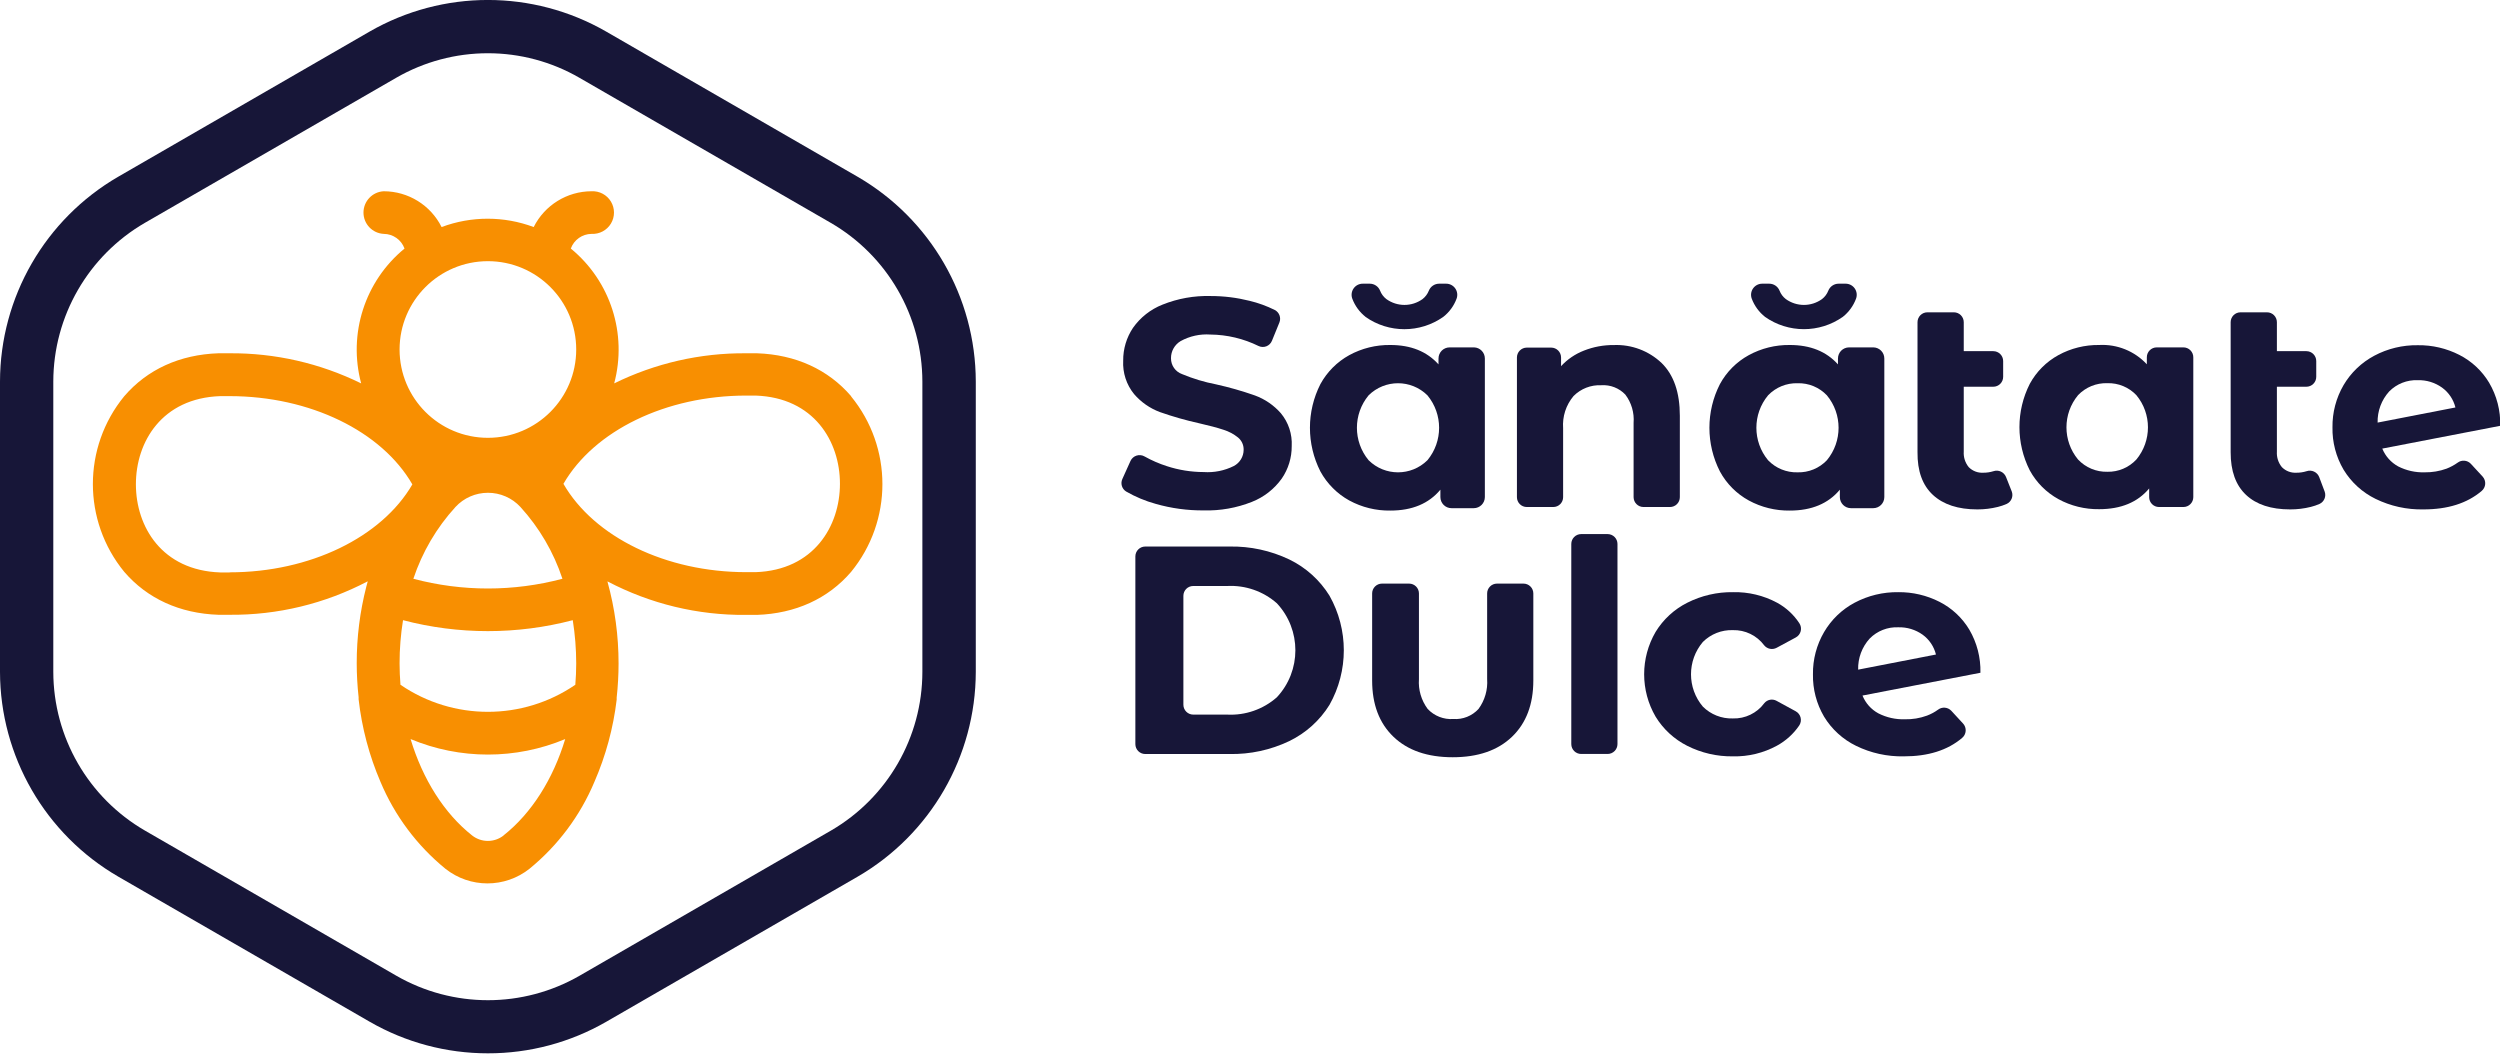
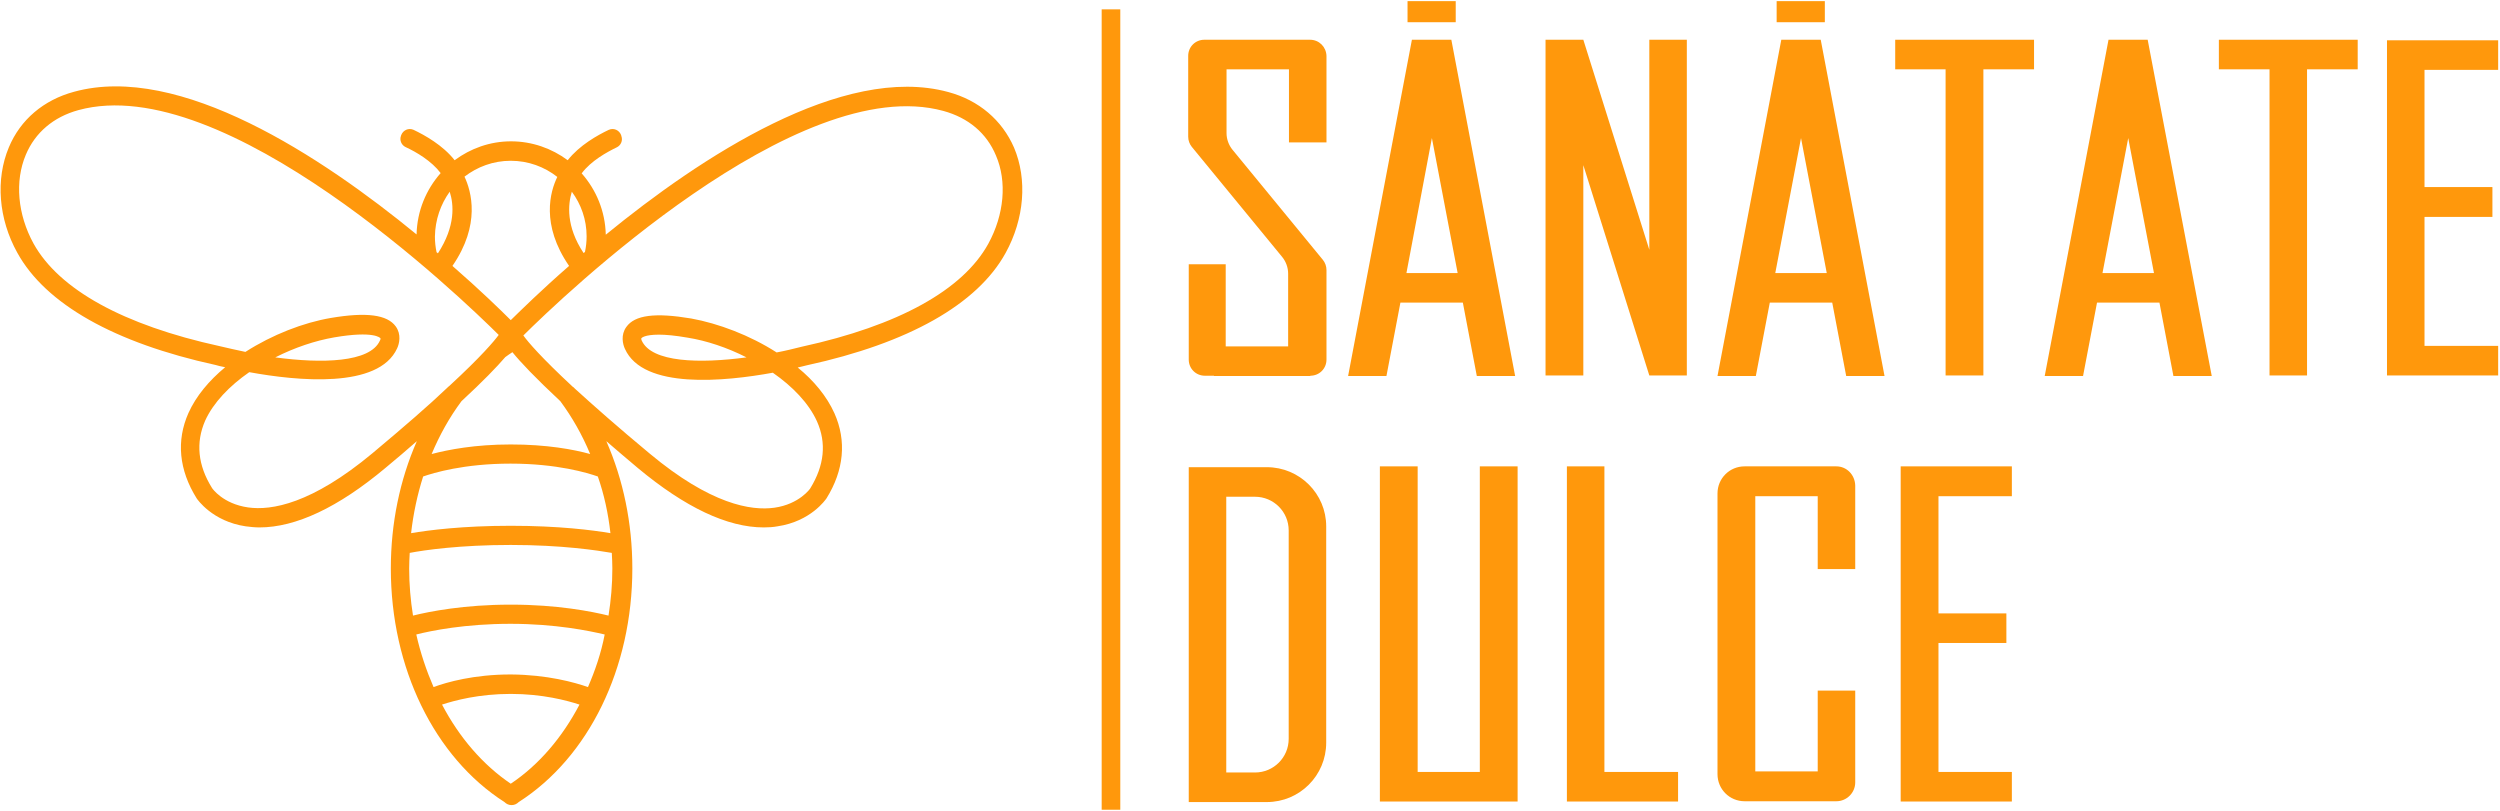
- <svg xmlns="http://www.w3.org/2000/svg" id="Layer_1" data-name="Layer 1" viewBox="0 0 449.79 189.51">
-   <defs>
-     <style>.cls-1{fill:#171638;}.cls-2{fill:#f88f01;}</style>
-   </defs>
-   <path class="cls-1" d="M238.83,554.63a42.54,42.54,0,0,1-21.28-5.69l-45.22-26.1A42.69,42.69,0,0,1,151.05,486V433.77a42.69,42.69,0,0,1,21.28-36.86l45.22-26.11a42.67,42.67,0,0,1,42.56,0l45.22,26.11a42.69,42.69,0,0,1,21.28,36.86V486a42.69,42.69,0,0,1-21.28,36.86l-45.22,26.1A42.54,42.54,0,0,1,238.83,554.63Zm0-179.93a33,33,0,0,0-16.49,4.41l-45.22,26.1a33.07,33.07,0,0,0-16.48,28.56V486a33.07,33.07,0,0,0,16.48,28.55l45.22,26.11a33.06,33.06,0,0,0,33,0l45.22-26.11A33.06,33.06,0,0,0,317,486V433.77a33.06,33.06,0,0,0-16.49-28.56l-45.22-26.1A32.89,32.89,0,0,0,238.83,374.7Z" transform="translate(-151.05 -365.12)" />
-   <path class="cls-2" d="M304.19,436.41c-4.14-4.82-10-7.49-16.94-7.73-.64,0-1.3,0-2,0a52.73,52.73,0,0,0-23.7,5.42,23.51,23.51,0,0,0-7.8-24.26,4,4,0,0,1,3.73-2.64,3.84,3.84,0,1,0,0-7.67,11.67,11.67,0,0,0-10.41,6.44,23.63,23.63,0,0,0-16.57,0,11.66,11.66,0,0,0-10.41-6.44,3.84,3.84,0,0,0,0,7.67,4,4,0,0,1,3.74,2.64,23.51,23.51,0,0,0-7.8,24.26,52.76,52.76,0,0,0-23.7-5.42c-.66,0-1.32,0-2,0-6.94.24-12.79,2.91-16.93,7.73a24.94,24.94,0,0,0,0,31.59c4.14,4.82,10,7.49,16.93,7.73.65,0,1.31,0,2,0a52.44,52.44,0,0,0,24.83-6l.05,0c-.08.31-.16.61-.25.92v0a55.33,55.33,0,0,0-1.73,13.8,56.44,56.44,0,0,0,.34,6.11c0,.13,0,.25,0,.37a52.6,52.6,0,0,0,3.94,14.87,40.35,40.35,0,0,0,11.66,15.61,12.17,12.17,0,0,0,15.16,0,40.35,40.35,0,0,0,11.66-15.61A52.62,52.62,0,0,0,262,491c0-.13,0-.25,0-.38a56.44,56.44,0,0,0,.34-6.11,55.07,55.07,0,0,0-2-14.76l.06,0a52.44,52.44,0,0,0,24.83,6c.66,0,1.32,0,2,0,6.94-.24,12.8-2.91,16.94-7.73a24.94,24.94,0,0,0,0-31.59Zm-65.36,17.37a7.93,7.93,0,0,1,5.85,2.55,35.93,35.93,0,0,1,7.56,12.92,52.25,52.25,0,0,1-26.82,0A36.05,36.05,0,0,1,233,456.33,7.94,7.94,0,0,1,238.83,453.78Zm-15.89,30.7a48.53,48.53,0,0,1,.62-7.78,60.17,60.17,0,0,0,30.54,0,49.71,49.71,0,0,1,.62,7.78c0,1.29-.06,2.57-.16,3.84a27.84,27.84,0,0,1-31.46,0C223,487.05,222.94,485.77,222.94,484.48Zm15.89-72.37A15.89,15.89,0,1,1,222.94,428,15.9,15.9,0,0,1,238.83,412.11Zm-46.46,56c-.57,0-1.14,0-1.7,0-10.48-.36-15.17-8.22-15.17-15.86s4.69-15.5,15.17-15.86l1.7,0c14.43,0,27.35,6.31,32.87,15.88C219.72,461.78,206.8,468.09,192.37,468.09Zm49.28,47.33a4.58,4.58,0,0,1-5.65,0c-5.06-4-8.91-10.16-11.08-17.35a36.07,36.07,0,0,0,27.82,0C250.57,505.26,246.71,511.42,241.65,515.42ZM287,468.06c-.56,0-1.13,0-1.7,0-14.43,0-27.35-6.31-32.88-15.89,5.53-9.57,18.45-15.88,32.88-15.88l1.7,0c10.48.36,15.17,8.23,15.17,15.86S297.47,467.7,287,468.06Z" transform="translate(-151.05 -365.12)" />
-   <path class="cls-1" d="M359,455.78a22.87,22.87,0,0,1-5.36-2.24,1.78,1.78,0,0,1-.66-2.24l1.47-3.26a1.8,1.8,0,0,1,2.54-.79,21.93,21.93,0,0,0,4,1.74,21.48,21.48,0,0,0,6.61,1.06,10.53,10.53,0,0,0,5.44-1.09,3.3,3.3,0,0,0,1.76-2.91,2.77,2.77,0,0,0-1-2.21,7.88,7.88,0,0,0-2.66-1.41c-1.09-.36-2.55-.75-4.4-1.17a60.9,60.9,0,0,1-7-2,11.37,11.37,0,0,1-4.66-3.25,8.79,8.79,0,0,1-1.95-6,10.44,10.44,0,0,1,1.76-5.9,11.78,11.78,0,0,1,5.31-4.18,21.63,21.63,0,0,1,8.66-1.55,28.71,28.71,0,0,1,7,.86,21.32,21.32,0,0,1,4.54,1.65,1.78,1.78,0,0,1,.83,2.26l-1.34,3.29a1.77,1.77,0,0,1-2.41.93,20.09,20.09,0,0,0-8.66-2.06,9.7,9.7,0,0,0-5.36,1.18,3.56,3.56,0,0,0-1.73,3.09,3,3,0,0,0,2,2.85,31,31,0,0,0,6.1,1.84,60.65,60.65,0,0,1,7,2,11.47,11.47,0,0,1,4.67,3.2,8.55,8.55,0,0,1,1.95,5.91,10.19,10.19,0,0,1-1.79,5.84,12,12,0,0,1-5.36,4.19,21.86,21.86,0,0,1-8.69,1.54A30.57,30.57,0,0,1,359,455.78Z" transform="translate(-151.05 -365.12)" />
-   <path class="cls-1" d="M450,430.43q3.28,3.21,3.28,9.49v14.65a1.77,1.77,0,0,1-1.78,1.77h-4.76a1.78,1.78,0,0,1-1.78-1.77V441.2a7.46,7.46,0,0,0-1.49-5.09,5.46,5.46,0,0,0-4.32-1.68,6.6,6.6,0,0,0-5,1.95,8.07,8.07,0,0,0-1.87,5.78v12.41a1.77,1.77,0,0,1-1.77,1.77h-4.77a1.77,1.77,0,0,1-1.77-1.77V429.44a1.78,1.78,0,0,1,1.77-1.78h4.39a1.78,1.78,0,0,1,1.78,1.78V431a11,11,0,0,1,4.11-2.8,14.23,14.23,0,0,1,5.38-1A11.8,11.8,0,0,1,450,430.43Z" transform="translate(-151.05 -365.12)" />
-   <path class="cls-1" d="M513,453.55a1.78,1.78,0,0,1-.93,2.24,9.85,9.85,0,0,1-1.56.53,15.12,15.12,0,0,1-3.7.45q-5.18,0-8-2.61t-2.77-7.68V423.09a1.78,1.78,0,0,1,1.77-1.78h4.77a1.78,1.78,0,0,1,1.78,1.78v5.21h5.31a1.78,1.78,0,0,1,1.78,1.78v2.84a1.78,1.78,0,0,1-1.78,1.78h-5.31v11.67a4,4,0,0,0,.9,2.8,3.38,3.38,0,0,0,2.61,1,6,6,0,0,0,1.82-.27,1.81,1.81,0,0,1,2.28,1.05Z" transform="translate(-151.05 -365.12)" />
-   <path class="cls-1" d="M545.66,429.44v25.13a1.78,1.78,0,0,1-1.78,1.77h-4.39a1.77,1.77,0,0,1-1.77-1.77V453q-3.11,3.73-9,3.73a14.86,14.86,0,0,1-7.33-1.81,13,13,0,0,1-5.15-5.17,17.22,17.22,0,0,1,0-15.57,12.94,12.94,0,0,1,5.15-5.17,14.87,14.87,0,0,1,7.33-1.82,10.91,10.91,0,0,1,8.58,3.47v-1.26a1.78,1.78,0,0,1,1.78-1.78h4.76A1.78,1.78,0,0,1,545.66,429.44Zm-10.24,18.35a9.08,9.08,0,0,0,0-11.57,6.92,6.92,0,0,0-5.22-2.16,7,7,0,0,0-5.28,2.16,9.08,9.08,0,0,0,0,11.57A7,7,0,0,0,530.2,450,6.92,6.92,0,0,0,535.42,447.79Z" transform="translate(-151.05 -365.12)" />
-   <path class="cls-1" d="M569.29,453.55a1.78,1.78,0,0,1-.93,2.24,9.85,9.85,0,0,1-1.56.53,15.14,15.14,0,0,1-3.71.45q-5.16,0-7.94-2.61t-2.77-7.68V423.09a1.78,1.78,0,0,1,1.77-1.78h4.77a1.78,1.78,0,0,1,1.78,1.78v5.21H566a1.78,1.78,0,0,1,1.78,1.78v2.84A1.78,1.78,0,0,1,566,434.7H560.7v11.67a4,4,0,0,0,.9,2.8,3.38,3.38,0,0,0,2.61,1,6,6,0,0,0,1.82-.27,1.81,1.81,0,0,1,2.28,1.05Z" transform="translate(-151.05 -365.12)" />
-   <path class="cls-1" d="M591.22,449.44a9.18,9.18,0,0,0,2-1.08,1.79,1.79,0,0,1,2.37.2l2.13,2.31a1.8,1.8,0,0,1-.19,2.59q-3.91,3.32-10.49,3.31a18.75,18.75,0,0,1-8.58-1.89,13.84,13.84,0,0,1-5.76-5.25,14.48,14.48,0,0,1-2-7.63,14.7,14.7,0,0,1,2-7.6,14.08,14.08,0,0,1,5.5-5.27,16.12,16.12,0,0,1,7.86-1.9,15.93,15.93,0,0,1,7.46,1.74,13.25,13.25,0,0,1,5.36,5,14.53,14.53,0,0,1,2,7.76l-21.22,4.1a6.43,6.43,0,0,0,2.85,3.2,9.85,9.85,0,0,0,4.78,1.07A11.12,11.12,0,0,0,591.22,449.44ZM580.9,435.55a8.07,8.07,0,0,0-2.08,5.6l14-2.72a6.27,6.27,0,0,0-2.4-3.57,7.16,7.16,0,0,0-4.37-1.34A6.84,6.84,0,0,0,580.9,435.55Z" transform="translate(-151.05 -365.12)" />
-   <path class="cls-1" d="M355.32,465.23a1.78,1.78,0,0,1,1.77-1.78h15.18A23.92,23.92,0,0,1,383,465.77a17.48,17.48,0,0,1,7.25,6.53,20,20,0,0,1,0,19.63,17.48,17.48,0,0,1-7.25,6.53,23.92,23.92,0,0,1-10.75,2.32H357.09a1.78,1.78,0,0,1-1.77-1.78Zm16.53,28.46a12.54,12.54,0,0,0,8.93-3.12,12.4,12.4,0,0,0,0-16.91,12.53,12.53,0,0,0-8.93-3.11h-6.12a1.77,1.77,0,0,0-1.77,1.77v19.59a1.78,1.78,0,0,0,1.77,1.78Z" transform="translate(-151.05 -365.12)" />
-   <path class="cls-1" d="M401.76,497.68q-3.84-3.68-3.84-10.13V471.9a1.77,1.77,0,0,1,1.78-1.78h4.87a1.77,1.77,0,0,1,1.77,1.78v15.39a8.05,8.05,0,0,0,1.57,5.38,5.78,5.78,0,0,0,4.62,1.81,5.62,5.62,0,0,0,4.53-1.81,8.11,8.11,0,0,0,1.55-5.38V471.9a1.77,1.77,0,0,1,1.77-1.78h4.77a1.77,1.77,0,0,1,1.77,1.78v15.65q0,6.45-3.84,10.13t-10.66,3.68Q405.6,501.36,401.76,497.68Z" transform="translate(-151.05 -365.12)" />
-   <path class="cls-1" d="M435.52,461.21h4.77a1.78,1.78,0,0,1,1.77,1.78v36a1.78,1.78,0,0,1-1.77,1.78h-4.77a1.78,1.78,0,0,1-1.77-1.78V463A1.78,1.78,0,0,1,435.52,461.21Z" transform="translate(-151.05 -365.12)" />
-   <path class="cls-1" d="M454.62,499.31a14.12,14.12,0,0,1-5.7-5.25,15.14,15.14,0,0,1,0-15.25,14.12,14.12,0,0,1,5.7-5.25,17.68,17.68,0,0,1,8.24-1.9,16,16,0,0,1,7.92,1.9,11.19,11.19,0,0,1,4,3.69,1.78,1.78,0,0,1-.64,2.56l-3.43,1.85a1.79,1.79,0,0,1-2.25-.43,6.81,6.81,0,0,0-5.65-2.74,7.31,7.31,0,0,0-5.39,2.13,9,9,0,0,0,0,11.63,7.31,7.31,0,0,0,5.39,2.13,6.78,6.78,0,0,0,5.66-2.74,1.75,1.75,0,0,1,2.23-.42l3.43,1.87a1.78,1.78,0,0,1,.62,2.57,11.56,11.56,0,0,1-4,3.62,15.8,15.8,0,0,1-7.92,1.92A17.67,17.67,0,0,1,454.62,499.31Z" transform="translate(-151.05 -365.12)" />
-   <path class="cls-1" d="M497.75,493.87a8.46,8.46,0,0,0,2-1.08,1.79,1.79,0,0,1,2.36.2l2.13,2.31a1.79,1.79,0,0,1-.18,2.59q-3.92,3.32-10.49,3.31a18.69,18.69,0,0,1-8.58-1.89,13.84,13.84,0,0,1-5.76-5.25,14.48,14.48,0,0,1-2-7.63,14.66,14.66,0,0,1,2-7.59,13.94,13.94,0,0,1,5.49-5.28,16.27,16.27,0,0,1,7.87-1.9A16,16,0,0,1,500,473.4a13.25,13.25,0,0,1,5.36,5,14.64,14.64,0,0,1,2,7.76l-21.22,4.1a6.34,6.34,0,0,0,2.85,3.2,9.83,9.83,0,0,0,4.77,1.07A10.83,10.83,0,0,0,497.75,493.87ZM487.44,480a8,8,0,0,0-2.08,5.6l14-2.72a6.27,6.27,0,0,0-2.4-3.57,7.18,7.18,0,0,0-4.37-1.33A6.82,6.82,0,0,0,487.44,480Z" transform="translate(-151.05 -365.12)" />
-   <path class="cls-1" d="M418.2,429.62v24.93a2,2,0,0,1-2,2h-4a2,2,0,0,1-2-2v-1.33q-3.12,3.76-9,3.76a15,15,0,0,1-7.4-1.82,13.16,13.16,0,0,1-5.19-5.22,17.35,17.35,0,0,1,0-15.71,13.14,13.14,0,0,1,5.19-5.21,15,15,0,0,1,7.4-1.83q5.53,0,8.66,3.49v-1.06a2,2,0,0,1,2-2h4.39A2,2,0,0,1,418.2,429.62Zm-21.46-7.49a7.52,7.52,0,0,1-2.39-3.27,2,2,0,0,1,1.89-2.7h1.26a2,2,0,0,1,1.85,1.26,3.51,3.51,0,0,0,1.13,1.51,5.57,5.57,0,0,0,6.51,0,3.59,3.59,0,0,0,1.13-1.51,2,2,0,0,1,1.84-1.26h1.27a2,2,0,0,1,1.88,2.7,7.44,7.44,0,0,1-2.39,3.27,12.16,12.16,0,0,1-14,0Zm11.13,25.79a9.16,9.16,0,0,0,0-11.67,7.52,7.52,0,0,0-10.59,0,9.16,9.16,0,0,0,0,11.67,7.52,7.52,0,0,0,10.59,0Z" transform="translate(-151.05 -365.12)" />
-   <path class="cls-1" d="M490.07,429.62v24.93a2,2,0,0,1-2,2h-4a2,2,0,0,1-2-2v-1.33q-3.12,3.76-9,3.76a15,15,0,0,1-7.39-1.82,13,13,0,0,1-5.19-5.22,17.27,17.27,0,0,1,0-15.71,13,13,0,0,1,5.19-5.21,15,15,0,0,1,7.39-1.83q5.53,0,8.66,3.49v-1.06a2,2,0,0,1,2-2h4.39A2,2,0,0,1,490.07,429.62Zm-21.46-7.49a7.52,7.52,0,0,1-2.39-3.27,2,2,0,0,1,1.89-2.7h1.26a2,2,0,0,1,1.85,1.26,3.51,3.51,0,0,0,1.13,1.51,5.57,5.57,0,0,0,6.51,0,3.51,3.51,0,0,0,1.13-1.51,2,2,0,0,1,1.85-1.26h1.26a2,2,0,0,1,1.88,2.7,7.5,7.5,0,0,1-2.38,3.27,12.18,12.18,0,0,1-14,0Zm11.13,25.79a9.16,9.16,0,0,0,0-11.67,7,7,0,0,0-5.27-2.18,7.08,7.08,0,0,0-5.32,2.18,9.16,9.16,0,0,0,0,11.67,7.08,7.08,0,0,0,5.32,2.18A7,7,0,0,0,479.74,447.92Z" transform="translate(-151.05 -365.12)" />
+ <svg xmlns="http://www.w3.org/2000/svg" width="913" height="296" viewBox="0 0 913 296" fill="none">
+   <path d="M346.33 33.615C307.83 23.115 255.83 57.415 221.23 85.715C221.03 77.115 217.73 69.315 212.43 63.315C215.83 58.715 221.73 55.515 225.23 53.815C226.73 53.115 227.53 51.315 226.93 49.715L226.83 49.315C226.13 47.515 224.13 46.615 222.33 47.415C218.33 49.315 211.63 53.015 207.33 58.515C201.53 54.215 194.33 51.615 186.63 51.615C178.93 51.615 171.83 54.215 166.03 58.515C161.73 53.015 155.03 49.315 151.03 47.415C149.23 46.615 147.23 47.515 146.53 49.315L146.43 49.615C145.83 51.215 146.63 53.015 148.13 53.715C152.03 55.515 157.63 58.815 160.93 63.215C155.63 69.215 152.33 77.015 152.13 85.615C117.53 57.215 65.53 22.915 27.03 33.515C15.93 36.515 7.43 43.715 3.23 53.815C-1.67 65.515 -0.57 79.915 6.33 92.315C16.63 111.015 41.73 125.215 78.83 133.315C79.43 133.515 80.63 133.815 82.23 134.115C76.33 139.015 71.63 144.615 68.83 150.815C64.33 160.915 65.33 171.615 71.83 182.015C72.03 182.315 77.53 190.415 89.73 192.215C91.33 192.415 93.03 192.615 94.73 192.615C108.03 192.615 123.53 185.315 140.73 170.915C144.93 167.415 148.73 164.215 152.23 161.115C146.03 175.215 142.73 191.115 142.73 207.615C142.73 243.915 158.63 276.515 184.23 292.915C184.93 293.615 185.83 294.015 186.73 294.015C186.73 294.015 186.73 294.015 186.83 294.015C186.83 294.015 186.83 294.015 186.93 294.015C187.83 294.015 188.73 293.615 189.43 292.915C215.03 276.515 230.93 244.015 230.93 207.615C230.93 191.115 227.63 175.215 221.43 161.115C224.93 164.115 228.73 167.415 232.93 170.915C250.23 185.315 265.63 192.615 278.93 192.615C280.63 192.615 282.33 192.515 283.93 192.215C296.13 190.415 301.53 182.415 301.83 182.015C308.23 171.715 309.23 161.015 304.73 150.915C301.93 144.715 297.23 139.015 291.33 134.215C292.83 133.815 294.03 133.615 294.63 133.415C331.83 125.315 356.93 111.115 367.23 92.415C374.13 79.915 375.23 65.515 370.33 53.915C365.93 43.815 357.43 36.615 346.33 33.615ZM208.83 70.015C212.23 74.615 214.23 80.215 214.23 86.315C214.23 88.215 214.03 90.115 213.63 92.015C213.43 92.115 213.33 92.315 213.13 92.415C206.63 82.615 207.43 74.615 208.83 70.015ZM169.63 64.515C174.33 60.915 180.13 58.715 186.53 58.715C192.93 58.715 198.83 60.915 203.53 64.615C200.93 69.915 197.43 82.015 207.83 97.115C197.73 105.915 190.23 113.315 186.53 116.915C182.83 113.215 175.33 105.915 165.23 97.115C175.63 82.015 172.13 69.815 169.63 64.515ZM186.53 162.315C173.43 162.315 163.73 164.215 157.63 165.815C160.53 158.915 164.13 152.415 168.53 146.515C176.43 139.215 181.43 134.015 184.53 130.415C185.33 129.815 186.23 129.215 187.13 128.615C190.13 132.315 195.43 137.915 204.63 146.515C208.93 152.315 212.63 158.815 215.53 165.815C209.43 164.115 199.63 162.315 186.53 162.315C186.63 162.315 186.63 162.315 186.53 162.315ZM164.23 70.015C165.73 74.615 166.43 82.515 159.93 92.515C159.73 92.415 159.63 92.215 159.43 92.115C159.03 90.215 158.83 88.315 158.83 86.415C158.93 80.215 160.93 74.615 164.23 70.015ZM136.03 165.515C113.83 184.015 99.13 186.515 90.63 185.315C81.43 184.015 77.53 178.415 77.43 178.215C72.23 169.915 71.43 161.615 74.93 153.615C77.93 147.015 83.83 140.915 91.03 135.915C108.53 139.115 138.23 142.115 145.03 127.215C145.83 125.515 146.63 122.115 144.53 119.215C141.43 114.915 133.83 113.915 120.83 116.115C110.83 117.815 99.43 122.215 89.63 128.515C86.33 127.815 83.13 127.115 80.23 126.415C45.03 118.715 21.53 105.715 12.23 88.915C6.43 78.315 5.33 66.215 9.43 56.515C12.83 48.415 19.53 42.715 28.63 40.215C82.03 25.615 168.43 108.715 182.13 122.315C180.43 124.615 175.83 130.115 164.13 140.915C163.83 141.115 163.53 141.415 163.23 141.715C156.63 148.015 147.73 155.715 136.03 165.515ZM100.53 130.515C107.63 126.915 115.13 124.415 122.03 123.215C136.63 120.715 138.83 123.415 138.93 123.515C139.03 123.715 138.93 124.115 138.83 124.215L138.73 124.415C135.13 132.415 117.53 132.815 100.53 130.515ZM186.53 286.215C176.33 279.315 167.73 269.315 161.43 257.315C166.03 255.815 174.83 253.415 186.53 253.415C198.13 253.415 207.03 255.815 211.63 257.315C205.33 269.315 196.83 279.315 186.53 286.215ZM214.73 250.915C209.83 249.215 199.93 246.415 186.63 246.315C186.63 246.315 186.63 246.315 186.53 246.315C186.43 246.315 186.53 246.315 186.43 246.315C173.13 246.315 163.23 249.115 158.33 250.915C155.73 244.915 153.53 238.415 152.03 231.715C157.53 230.315 169.93 227.815 186.43 227.815C202.93 227.815 215.33 230.415 220.83 231.715C219.53 238.515 217.33 244.915 214.73 250.915ZM223.63 207.615C223.63 213.515 223.13 219.215 222.23 224.815C216.13 223.315 203.53 220.815 186.63 220.815C186.63 220.815 186.63 220.815 186.53 220.815C186.43 220.815 186.53 220.815 186.43 220.815C169.53 220.815 156.83 223.315 150.83 224.815C149.93 219.215 149.43 213.415 149.43 207.615C149.43 205.715 149.53 203.815 149.63 201.915C154.83 200.915 167.83 199.015 186.53 199.015C205.23 199.015 218.23 201.015 223.43 201.915C223.53 203.815 223.63 205.715 223.63 207.615ZM222.93 194.715C216.53 193.615 204.03 192.015 186.63 192.015C186.63 192.015 186.63 192.015 186.53 192.015C186.43 192.015 186.53 192.015 186.43 192.015C169.03 192.015 156.53 193.615 150.13 194.715C150.93 187.615 152.43 180.615 154.53 174.015C158.23 172.715 169.43 169.315 186.43 169.315C203.53 169.315 214.63 172.715 218.33 174.015C220.63 180.615 222.13 187.515 222.93 194.715ZM360.93 89.015C351.63 105.915 328.13 118.915 292.83 126.615C290.03 127.315 286.83 128.115 283.63 128.715C273.83 122.415 262.33 118.115 252.43 116.315C239.33 114.115 231.83 115.015 228.73 119.415C226.63 122.315 227.43 125.715 228.23 127.415C234.93 142.315 264.73 139.315 282.23 136.115C289.43 141.115 295.33 147.215 298.33 153.815C301.93 161.815 301.03 170.015 295.93 178.315C295.93 178.415 291.93 184.115 282.83 185.415C274.33 186.615 259.53 184.215 237.23 165.615C225.43 155.815 216.63 148.015 209.93 141.915C209.73 141.615 209.43 141.415 209.13 141.215C197.63 130.515 192.93 125.015 191.13 122.515C204.93 108.815 291.23 25.915 344.53 40.515C353.63 43.015 360.33 48.615 363.73 56.815C367.83 66.315 366.73 78.415 360.93 89.015ZM272.63 130.515C255.53 132.815 237.93 132.415 234.33 124.315C234.23 124.115 234.13 123.715 234.23 123.515C234.33 123.415 235.33 122.215 240.63 122.215C243.13 122.215 246.53 122.515 251.13 123.315C258.03 124.415 265.53 126.915 272.63 130.515Z" fill="#FF980C" />
+   <path d="M462.63 170.615H447.83H434.13V181.415V282.115V292.915H447.83H462.63C474.63 292.915 484.33 283.215 484.33 271.215V192.215C484.33 180.315 474.63 170.615 462.63 170.615ZM470.63 269.815C470.63 276.615 465.13 282.115 458.33 282.115H447.83V181.415H458.33C465.13 181.415 470.63 186.915 470.63 193.715V269.815Z" fill="#FF980C" />
+   <path d="M540.43 281.915H517.73V170.315H503.93V292.715H508.03H517.73H540.43H554.23V281.915V170.315H540.43V281.915Z" fill="#FF980C" />
+   <path d="M694.13 170.315V181.215V224.015V234.815V281.915V292.715H707.93H734.73V281.915H707.93V234.815H732.73V224.015H707.93V181.215H734.73V170.315H707.93H694.13Z" fill="#FF980C" />
+   <path d="M912.331 25.515V14.715H885.43H871.73V25.515V68.315V79.215V126.315V137.115H885.43H912.331V126.315H885.43V79.215H910.23V68.315H885.43V25.515H912.331Z" fill="#FF980C" />
+   <path d="M670.63 170.315H669.13H663.73H640.93H637.13C631.63 170.315 627.23 174.715 627.23 180.215V282.715C627.23 288.215 631.63 292.615 637.13 292.615H640.93H663.73H670.63C674.43 292.615 677.531 289.515 677.531 285.715V252.215H663.831V281.715H641.031V181.215H663.831V207.815H677.531V177.315C677.431 173.415 674.43 170.315 670.63 170.315Z" fill="#FF980C" />
+   <path d="M585.93 170.315H572.23V281.915V292.715H585.93H612.83V281.915H585.93V170.315Z" fill="#FF980C" />
+   <path d="M478.43 14.515H470.53H464.63H452.23H447.73H443.13H439.83C436.53 14.515 433.93 17.115 433.93 20.415V49.915C433.93 51.315 434.43 52.615 435.23 53.615L468.23 93.815C469.63 95.515 470.43 97.715 470.43 99.915V126.515H447.63V96.515H434.13V131.315C434.13 134.615 436.73 137.215 440.03 137.215H443.33V137.315H478.53V137.215C481.83 137.215 484.43 134.615 484.43 131.315V98.615C484.43 97.215 483.93 95.915 483.13 94.915L450.13 54.715C448.73 53.015 447.93 50.815 447.93 48.615V25.315H452.43H464.83H470.73V52.015H484.43V20.415C484.33 17.115 481.73 14.515 478.43 14.515Z" fill="#FF980C" />
+   <path d="M531.63 0.415H514.03V8.115H531.63V0.415Z" fill="#FF980C" />
+   <path d="M511.43 110.515H534.23L539.33 137.315H553.33L530.03 14.515H529.83H515.63L492.33 137.315H506.33L511.43 110.515ZM522.93 50.415L532.33 99.715H513.63L522.93 50.415Z" fill="#FF980C" />
+   <path d="M666.43 0.415H648.83V8.115H666.43V0.415Z" fill="#FF980C" />
+   <path d="M664.73 14.515H650.531L627.23 137.315H641.23L646.331 110.515H669.13L674.23 137.315H688.23L664.93 14.515H664.73ZM648.331 99.715L657.73 50.415L667.13 99.715H648.331Z" fill="#FF980C" />
+   <path d="M784.23 14.515H770.031L746.73 137.315H760.73L765.831 110.515H788.63L793.73 137.315H807.73L784.331 14.515H784.23ZM767.831 99.715L777.23 50.415L786.63 99.715H767.831Z" fill="#FF980C" />
+   <path d="M810.33 25.315H828.83V137.115H842.53V25.315H861.03V14.515H810.33V25.315Z" fill="#FF980C" />
+   <path d="M692.13 25.315H710.531V137.115H724.331V25.315H742.831V14.515H692.13V25.315Z" fill="#FF980C" />
+   <path d="M602.33 91.215L578.23 14.515H564.43V137.115H578.23V60.315L602.33 137.115H616.03V14.515H602.33V91.215Z" fill="#FF980C" />
+   <path d="M409.13 3.415H402.33V295.715H409.13V3.415Z" fill="#FF980C" />
</svg>
